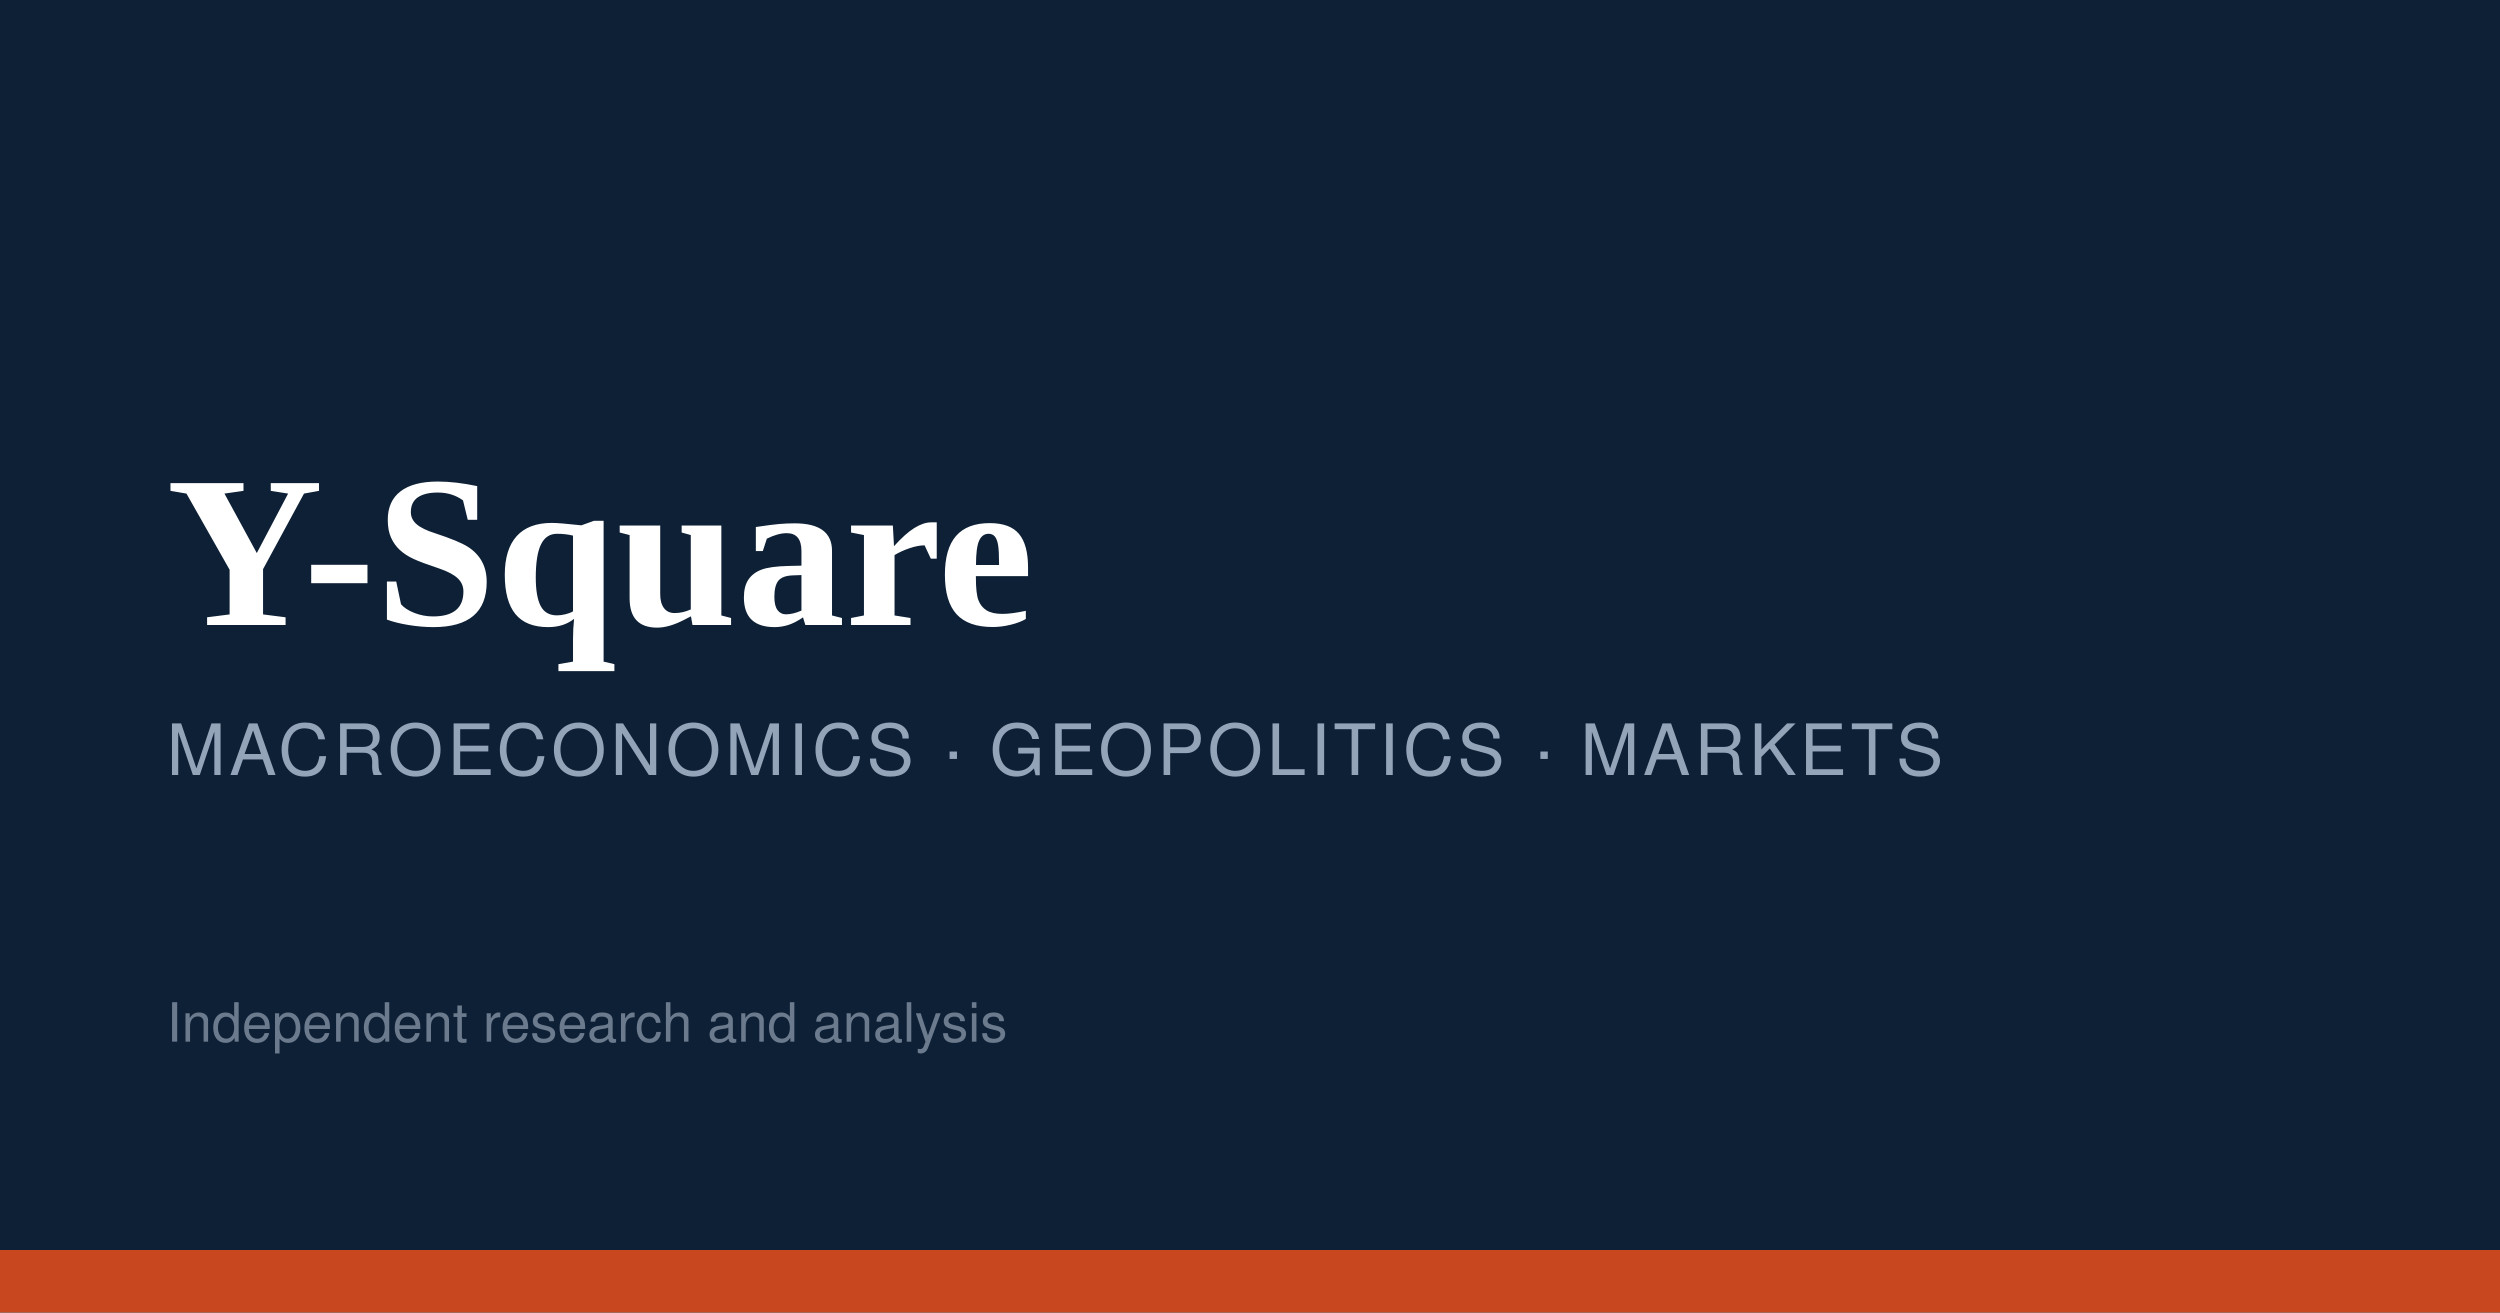
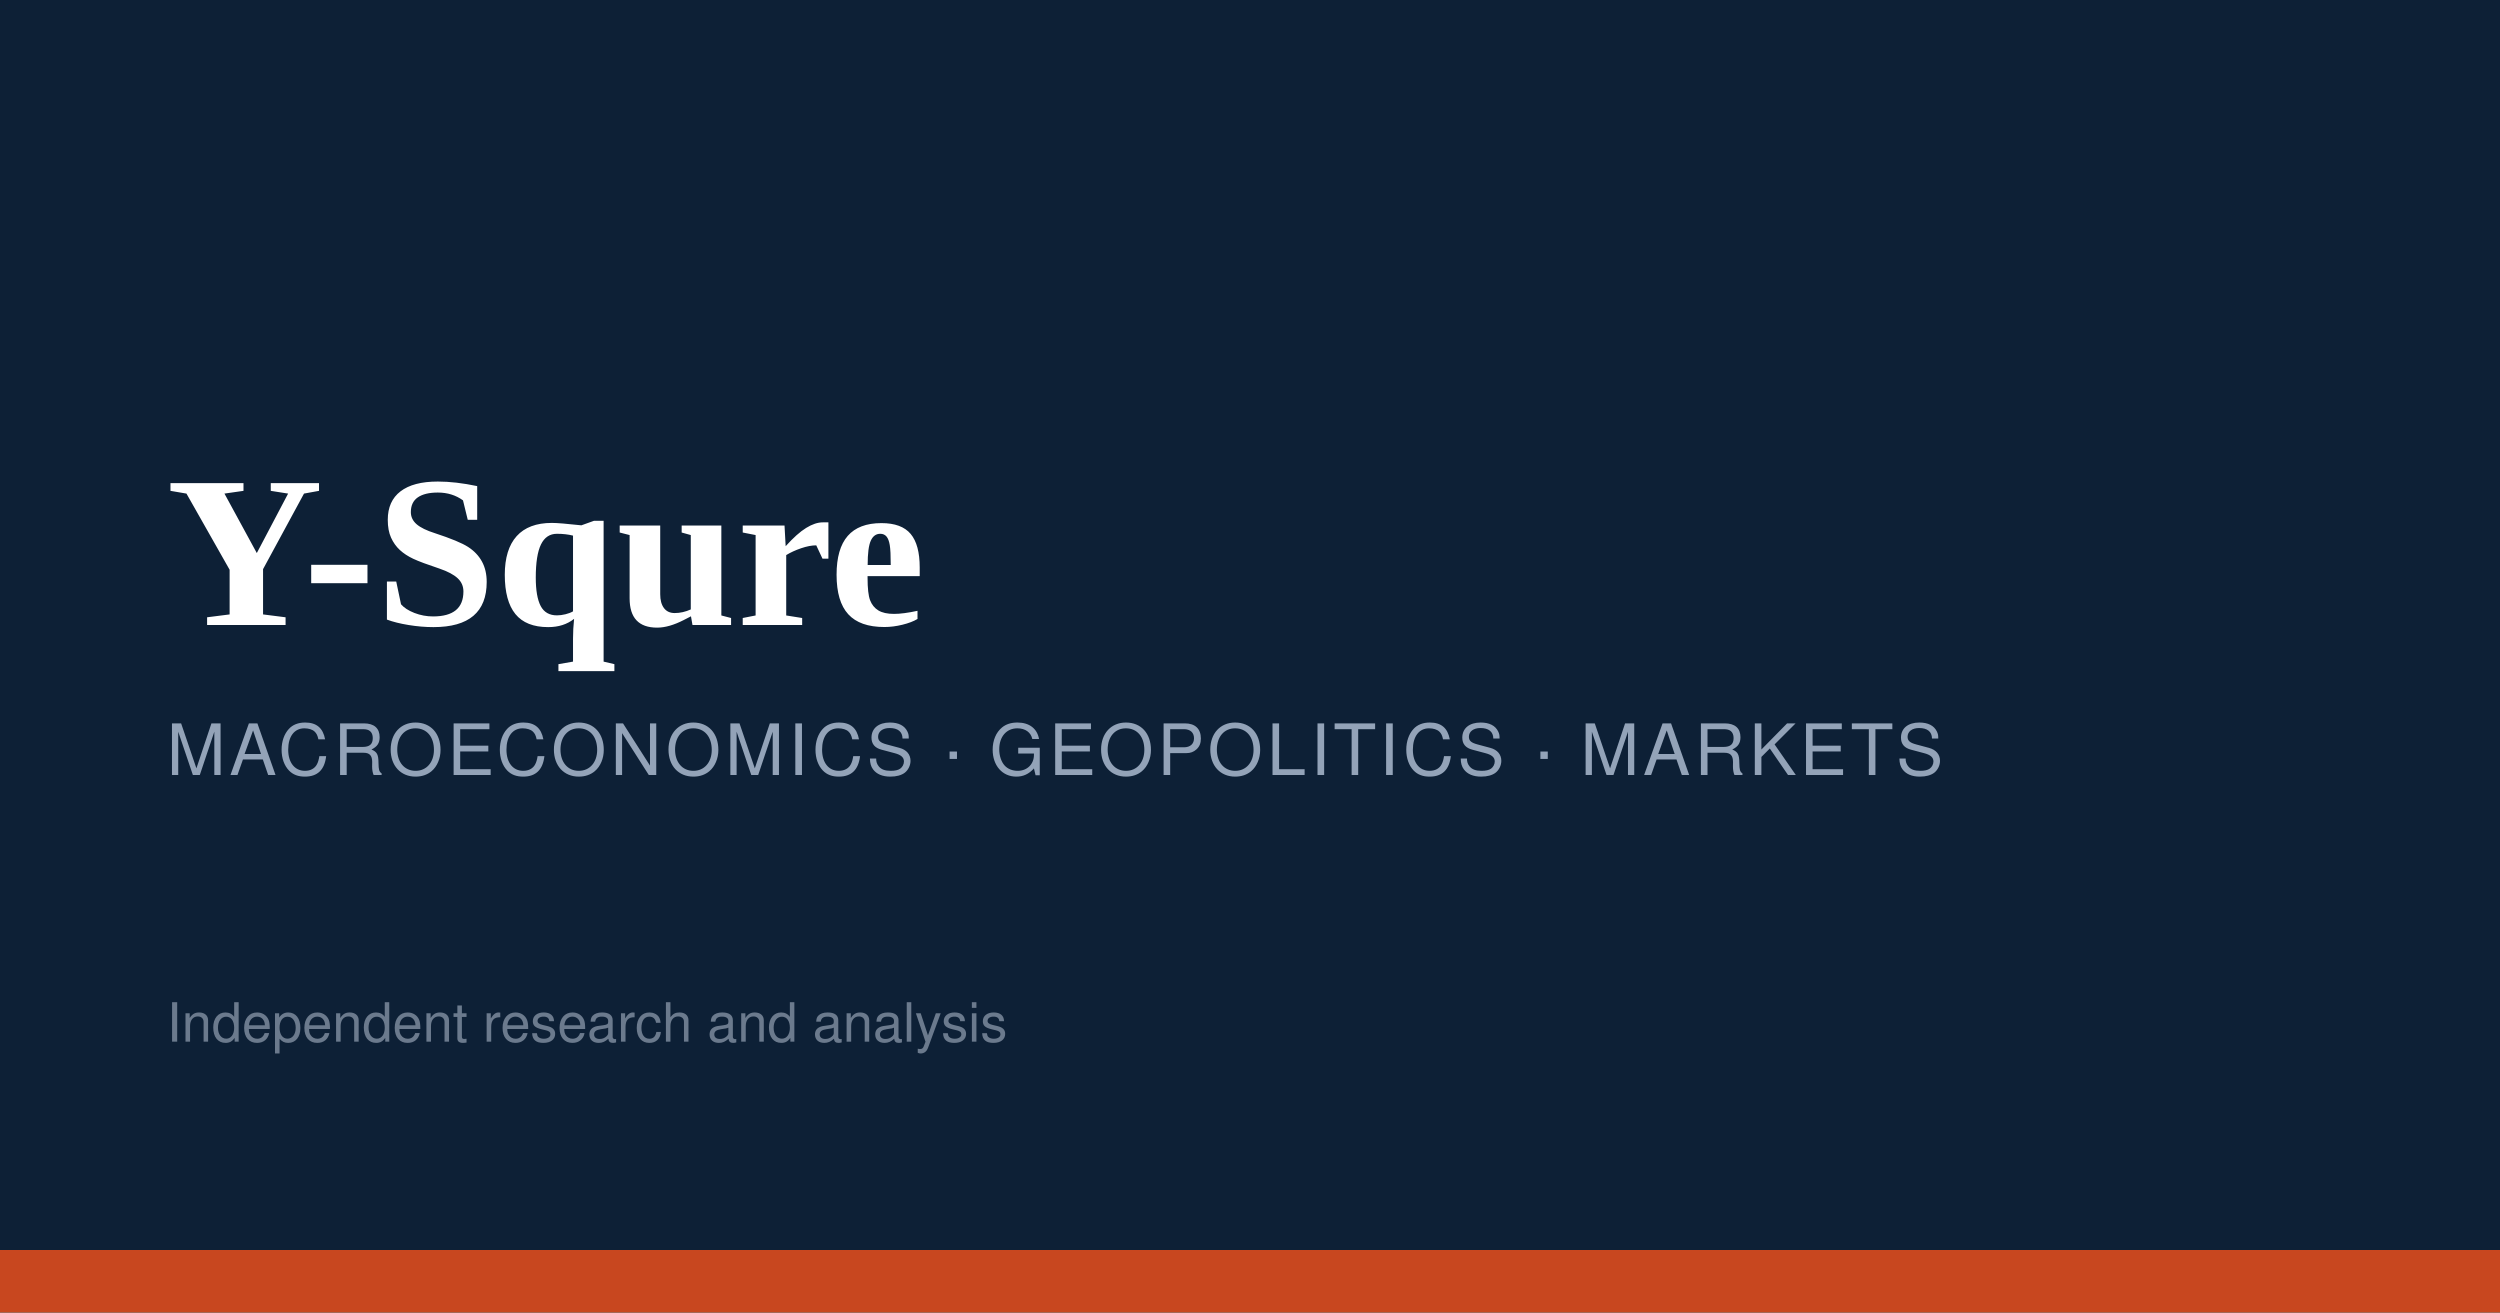
<svg xmlns="http://www.w3.org/2000/svg" width="1200" height="630" viewBox="0 0 1200 630">
  <rect width="1200" height="630" fill="#0d2036" />
  <rect x="0" y="600" width="1200" height="30" fill="#c8471f" />
-   <text x="80" y="300" font-family="Georgia, 'Times New Roman', serif" font-size="104" font-weight="700" fill="#ffffff">Y-Square</text>
+   <text x="80" y="300" font-family="Georgia, 'Times New Roman', serif" font-size="104" font-weight="700" fill="#ffffff">Y-Squre</text>
  <text x="80" y="372" font-family="Helvetica, Arial, sans-serif" font-size="34" fill="#93a3b8" letter-spacing="2">MACROECONOMICS · GEOPOLITICS · MARKETS</text>
  <text x="80" y="500" font-family="Helvetica, Arial, sans-serif" font-size="26" fill="#6b7a8d">Independent research and analysis</text>
</svg>
